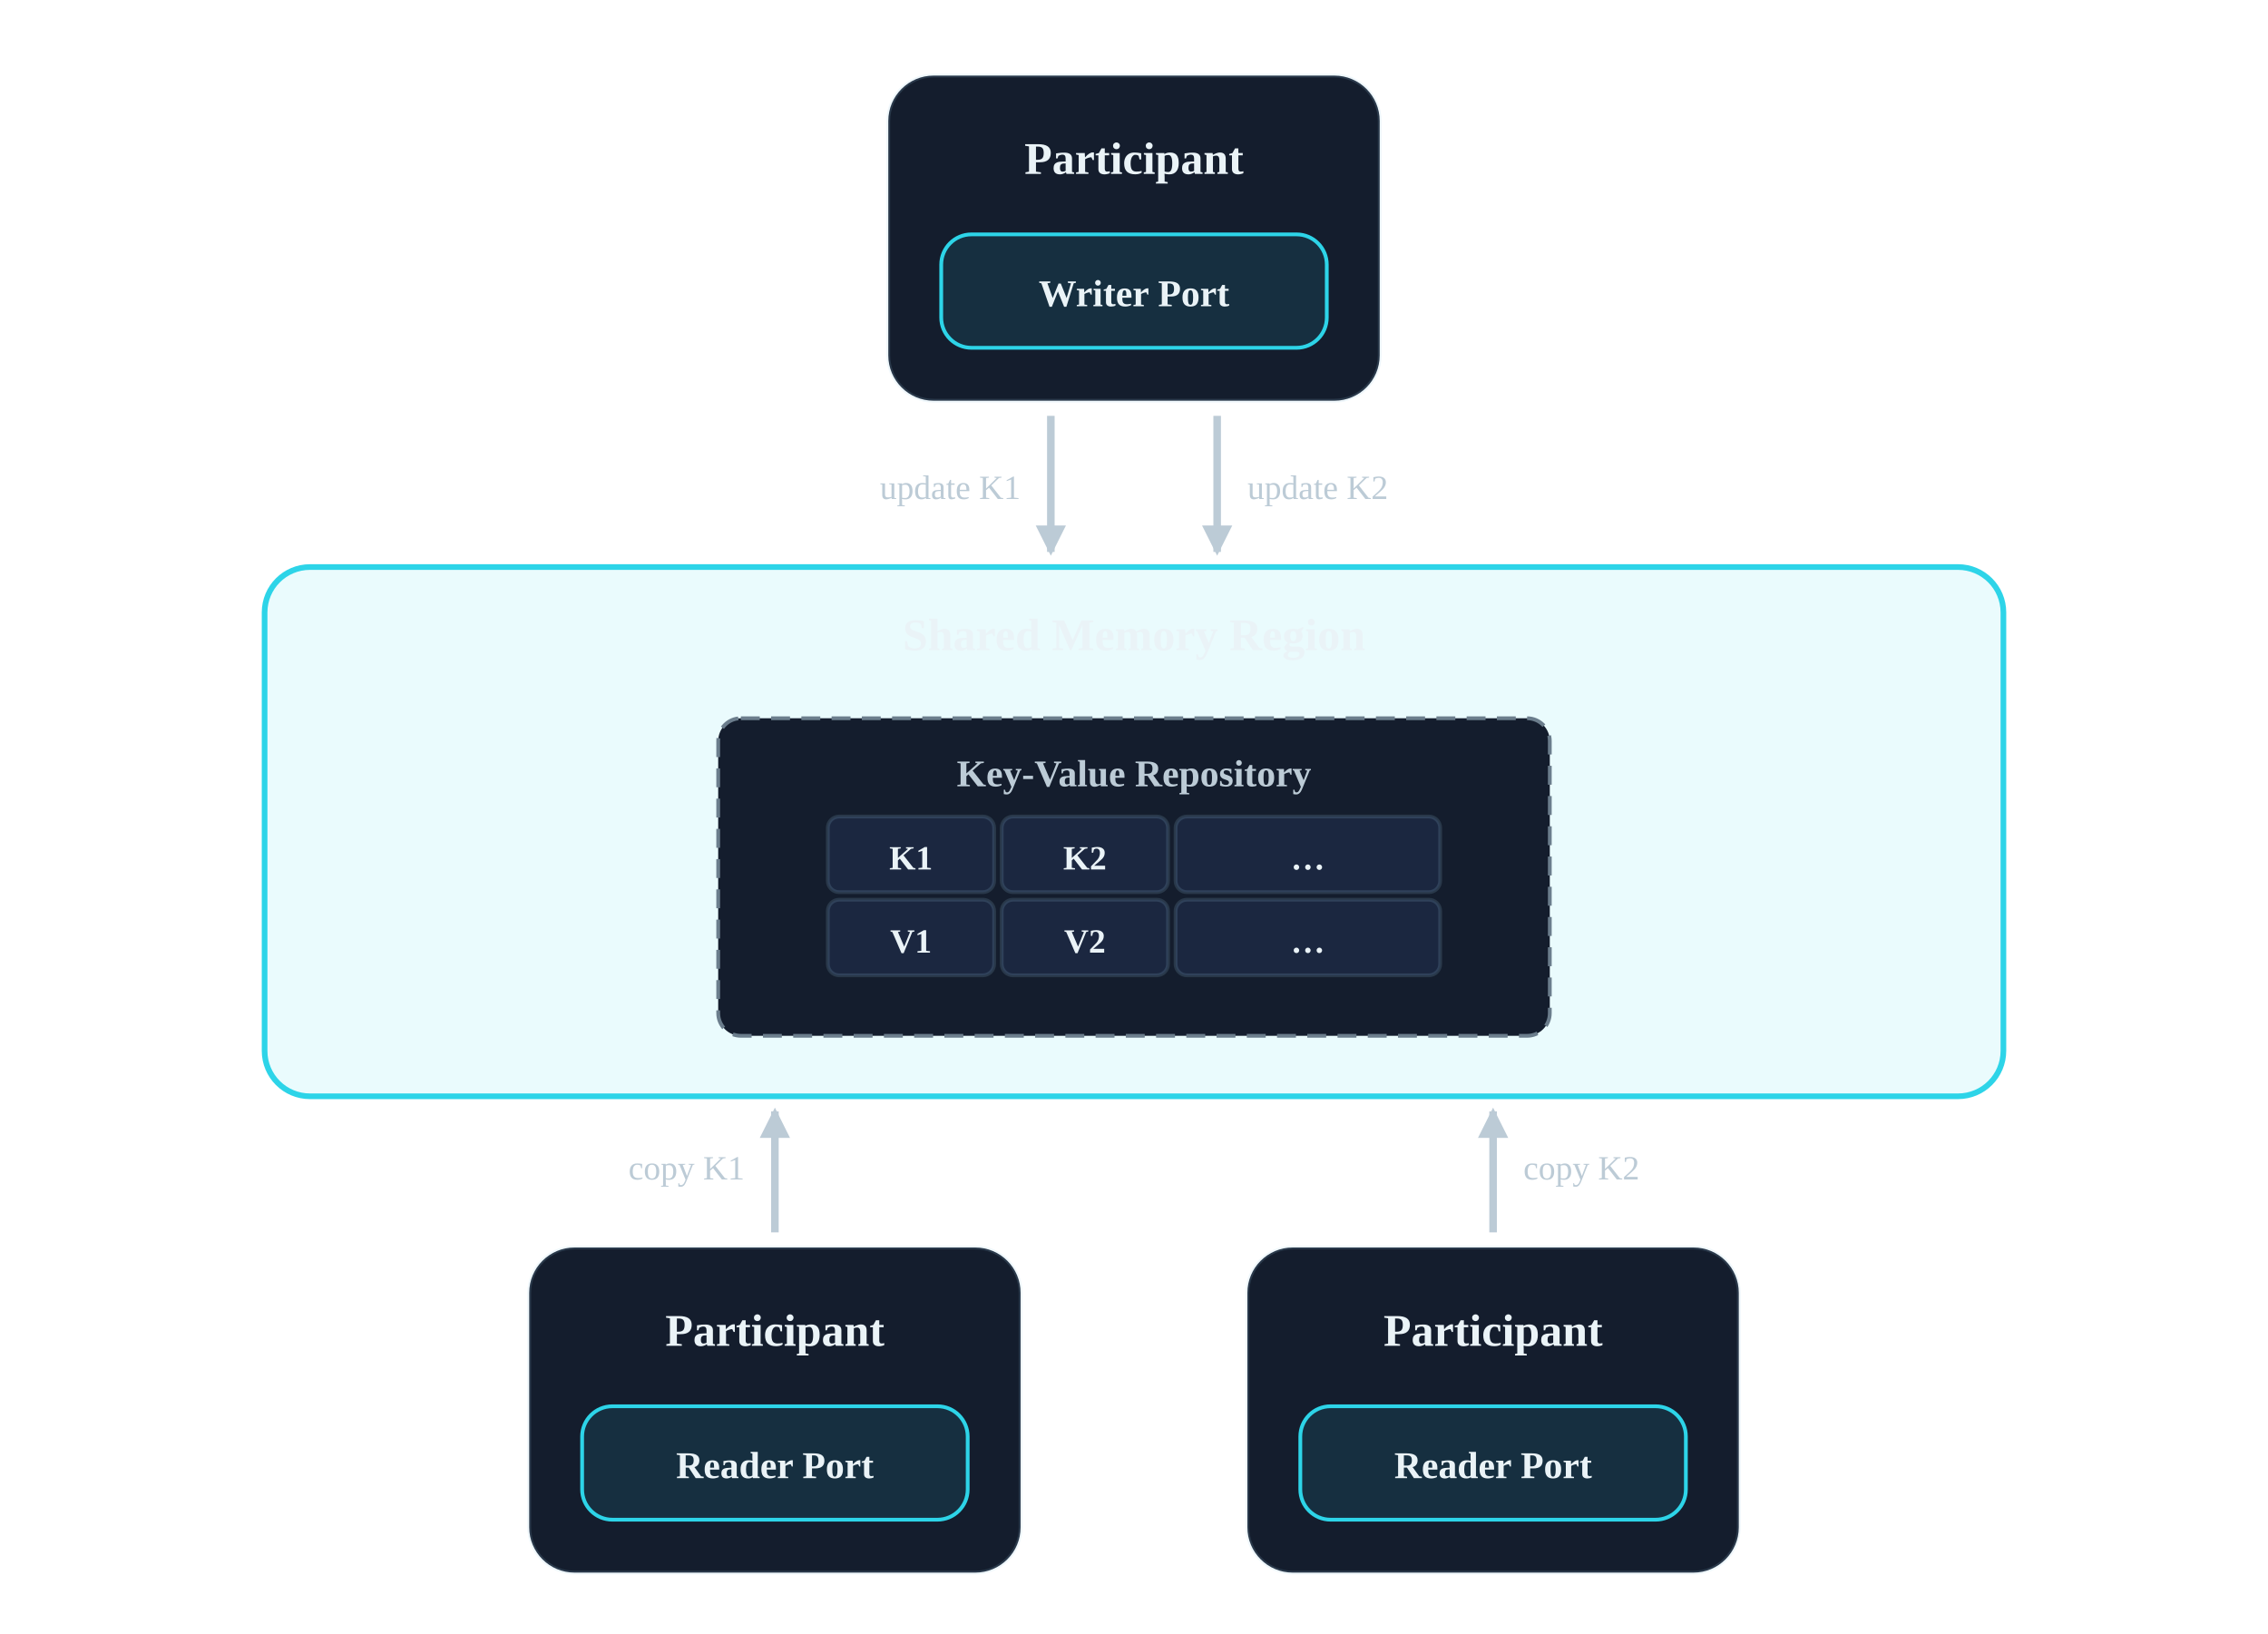
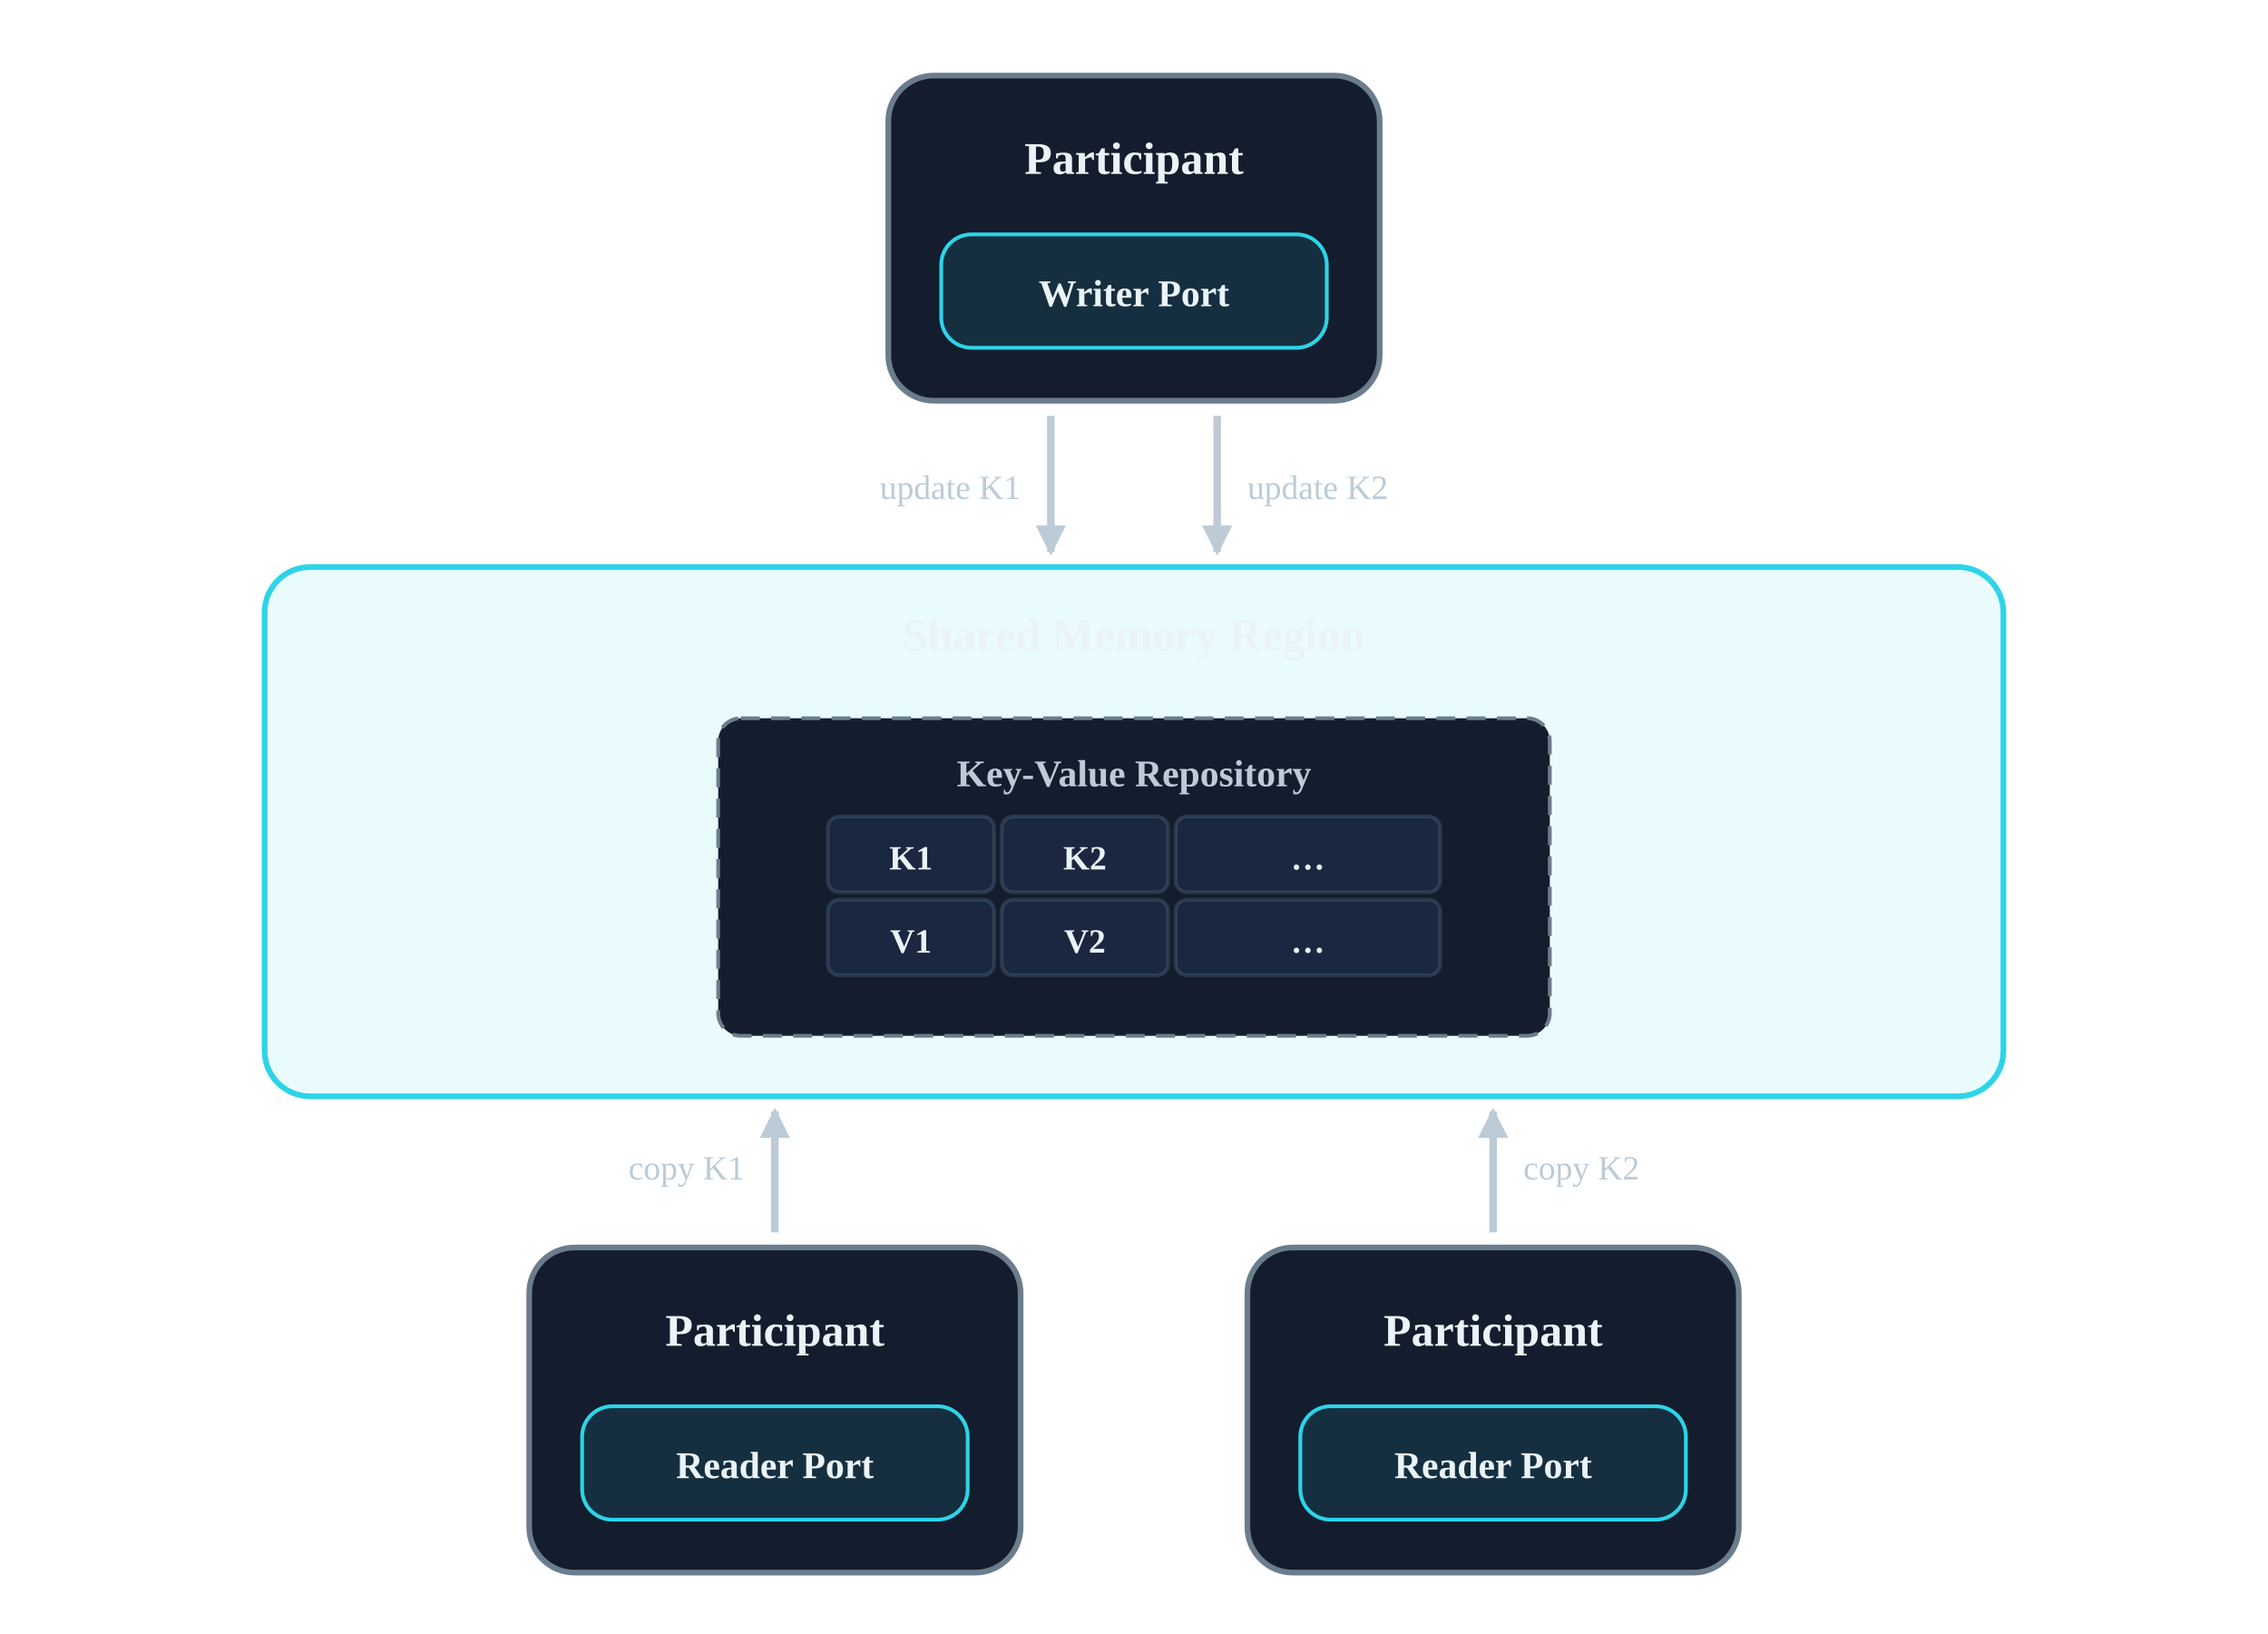
<svg xmlns="http://www.w3.org/2000/svg" viewBox="0 0 600 432" role="img" aria-label="Blackboard in shared memory">
  <style>
-     .bb-box     { fill: var(--ix-surface, #141d2d); stroke: var(--ix-line, rgba(150,200,230,0.16)); stroke-width: 1; }
+     .bb-box     { fill: var(--ix-surface, #141d2d); stroke: var(--ix-muted-2, #6b7d8c); stroke-width: 1.5; }
    .bb-port    { fill: rgba(45,212,232,0.10); stroke: var(--ix-ice, #2dd4e8); stroke-width: 1; }
    .bb-region  { fill: rgba(45,212,232,0.10); stroke: var(--ix-ice, #2dd4e8); stroke-width: 1.5; }
    .bb-seg     { fill: var(--ix-surface, #141d2d); stroke: var(--ix-muted-2, #6b7d8c); stroke-width: 1; stroke-dasharray: 5 3; }
    .bb-cell    { fill: var(--ix-surface-2, #1b2740); stroke: var(--ix-line, rgba(150,200,230,0.16)); stroke-width: 1; }
    .bb-title   { font-family: var(--font-stack, sans-serif); font-weight: 600; font-size: 12px; fill: var(--ix-text, #eaf3f7); }
    .bb-port-t  { font-family: var(--font-stack, sans-serif); font-weight: 600; font-size: 10px; fill: var(--ix-text, #eaf3f7); }
    .bb-region-t{ font-family: var(--font-stack, sans-serif); font-weight: 600; font-size: 12px; fill: var(--ix-text, #eaf3f7); }
    .bb-label   { font-family: var(--font-stack, sans-serif); font-weight: 600; font-size: 10px; fill: var(--ix-muted, #bccbd6); }
    .bb-key     { font-family: var(--font-stack, sans-serif); font-weight: 600; font-size: 9px; fill: var(--ix-text, #eaf3f7); }
    .bb-val     { font-family: var(--font-stack, sans-serif); font-weight: 600; font-size: 9px; fill: var(--ix-text, #eaf3f7); }
    .bb-arrlbl  { font-family: var(--font-stack, sans-serif); font-size: 9px; fill: var(--ix-muted, #bccbd6); }
    .bb-flow    { stroke: var(--ix-muted, #bccbd6); stroke-width: 2; fill: none; }
  </style>
  <defs>
    <marker id="bbm-arrow" markerWidth="10" markerHeight="10" refX="8" refY="5" orient="auto" markerUnits="userSpaceOnUse" overflow="visible">
      <path d="M1,1 L9,5 L1,9 Z" fill="var(--ix-muted, #bccbd6)" />
    </marker>
  </defs>
  <rect class="bb-box" x="235" y="20" width="130" height="86" rx="12" />
  <text class="bb-title" x="300" y="46" text-anchor="middle">Participant</text>
  <rect class="bb-port" x="249" y="62" width="102" height="30" rx="8" />
  <text class="bb-port-t" x="300" y="81" text-anchor="middle">Writer Port</text>
  <line class="bb-flow" x1="278" y1="110" x2="278" y2="146" marker-end="url(#bbm-arrow)" />
  <line class="bb-flow" x1="322" y1="110" x2="322" y2="146" marker-end="url(#bbm-arrow)" />
  <text class="bb-arrlbl" x="270" y="132" text-anchor="end">update K1</text>
  <text class="bb-arrlbl" x="330" y="132" text-anchor="start">update K2</text>
  <rect class="bb-region" x="70" y="150" width="460" height="140" rx="12" />
  <text class="bb-region-t" x="300" y="172" text-anchor="middle">Shared Memory Region</text>
  <rect class="bb-seg" x="190" y="190" width="220" height="84" rx="6" />
  <text class="bb-label" x="300" y="208" text-anchor="middle">Key-Value Repository</text>
  <rect class="bb-cell" x="219" y="216" width="44" height="20" rx="3" />
  <rect class="bb-cell" x="265" y="216" width="44" height="20" rx="3" />
  <rect class="bb-cell" x="311" y="216" width="70" height="20" rx="3" />
  <text class="bb-key" x="241" y="230" text-anchor="middle">K1</text>
  <text class="bb-key" x="287" y="230" text-anchor="middle">K2</text>
  <text class="bb-key" x="346" y="230" text-anchor="middle">…</text>
  <rect class="bb-cell" x="219" y="238" width="44" height="20" rx="3" />
  <rect class="bb-cell" x="265" y="238" width="44" height="20" rx="3" />
  <rect class="bb-cell" x="311" y="238" width="70" height="20" rx="3" />
  <text class="bb-val" x="241" y="252" text-anchor="middle">V1</text>
  <text class="bb-val" x="287" y="252" text-anchor="middle">V2</text>
  <text class="bb-val" x="346" y="252" text-anchor="middle">…</text>
  <line class="bb-flow" x1="205" y1="326" x2="205" y2="294" marker-end="url(#bbm-arrow)" />
  <line class="bb-flow" x1="395" y1="326" x2="395" y2="294" marker-end="url(#bbm-arrow)" />
  <text class="bb-arrlbl" x="197" y="312" text-anchor="end">copy K1</text>
  <text class="bb-arrlbl" x="403" y="312" text-anchor="start">copy K2</text>
  <rect class="bb-box" x="140" y="330" width="130" height="86" rx="12" />
  <text class="bb-title" x="205" y="356" text-anchor="middle">Participant</text>
  <rect class="bb-port" x="154" y="372" width="102" height="30" rx="8" />
  <text class="bb-port-t" x="205" y="391" text-anchor="middle">Reader Port</text>
  <rect class="bb-box" x="330" y="330" width="130" height="86" rx="12" />
  <text class="bb-title" x="395" y="356" text-anchor="middle">Participant</text>
  <rect class="bb-port" x="344" y="372" width="102" height="30" rx="8" />
  <text class="bb-port-t" x="395" y="391" text-anchor="middle">Reader Port</text>
</svg>
